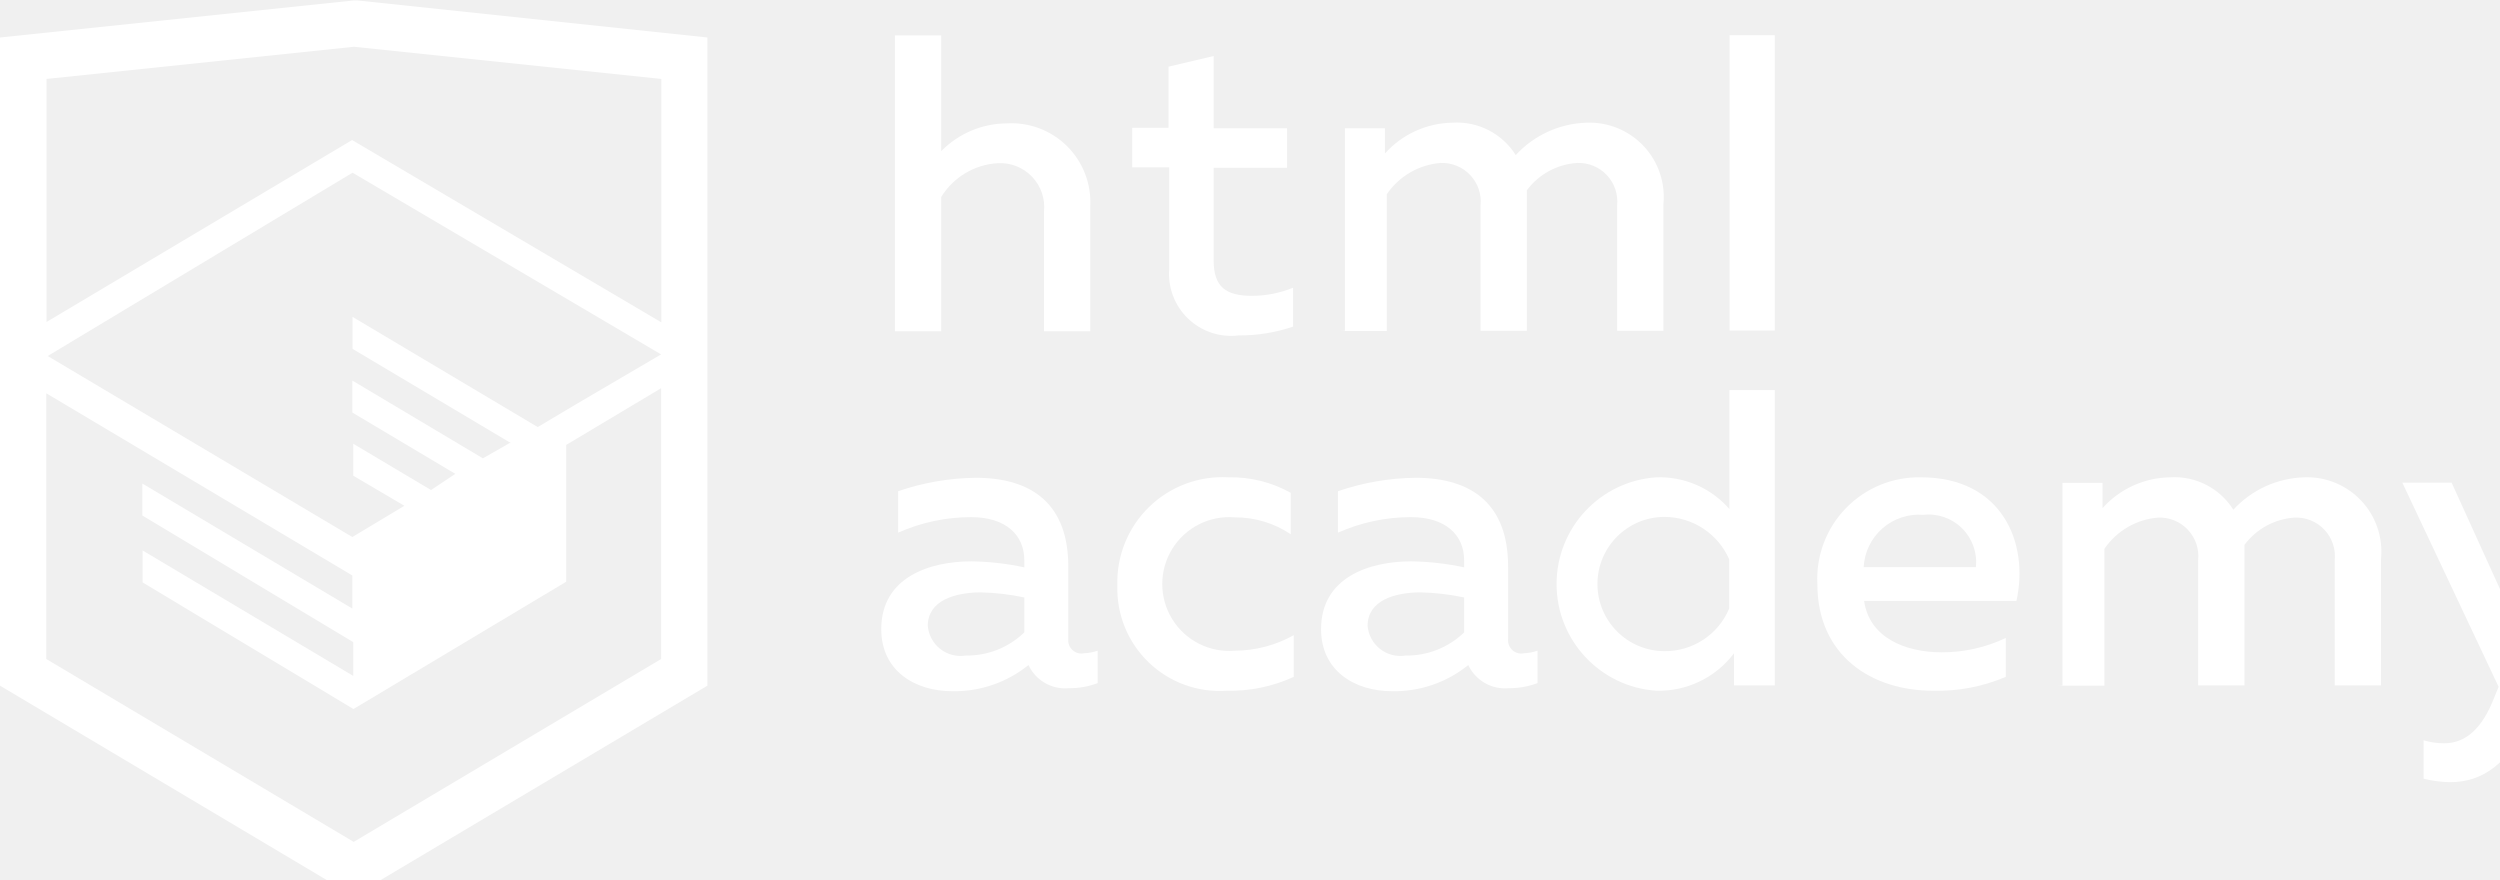
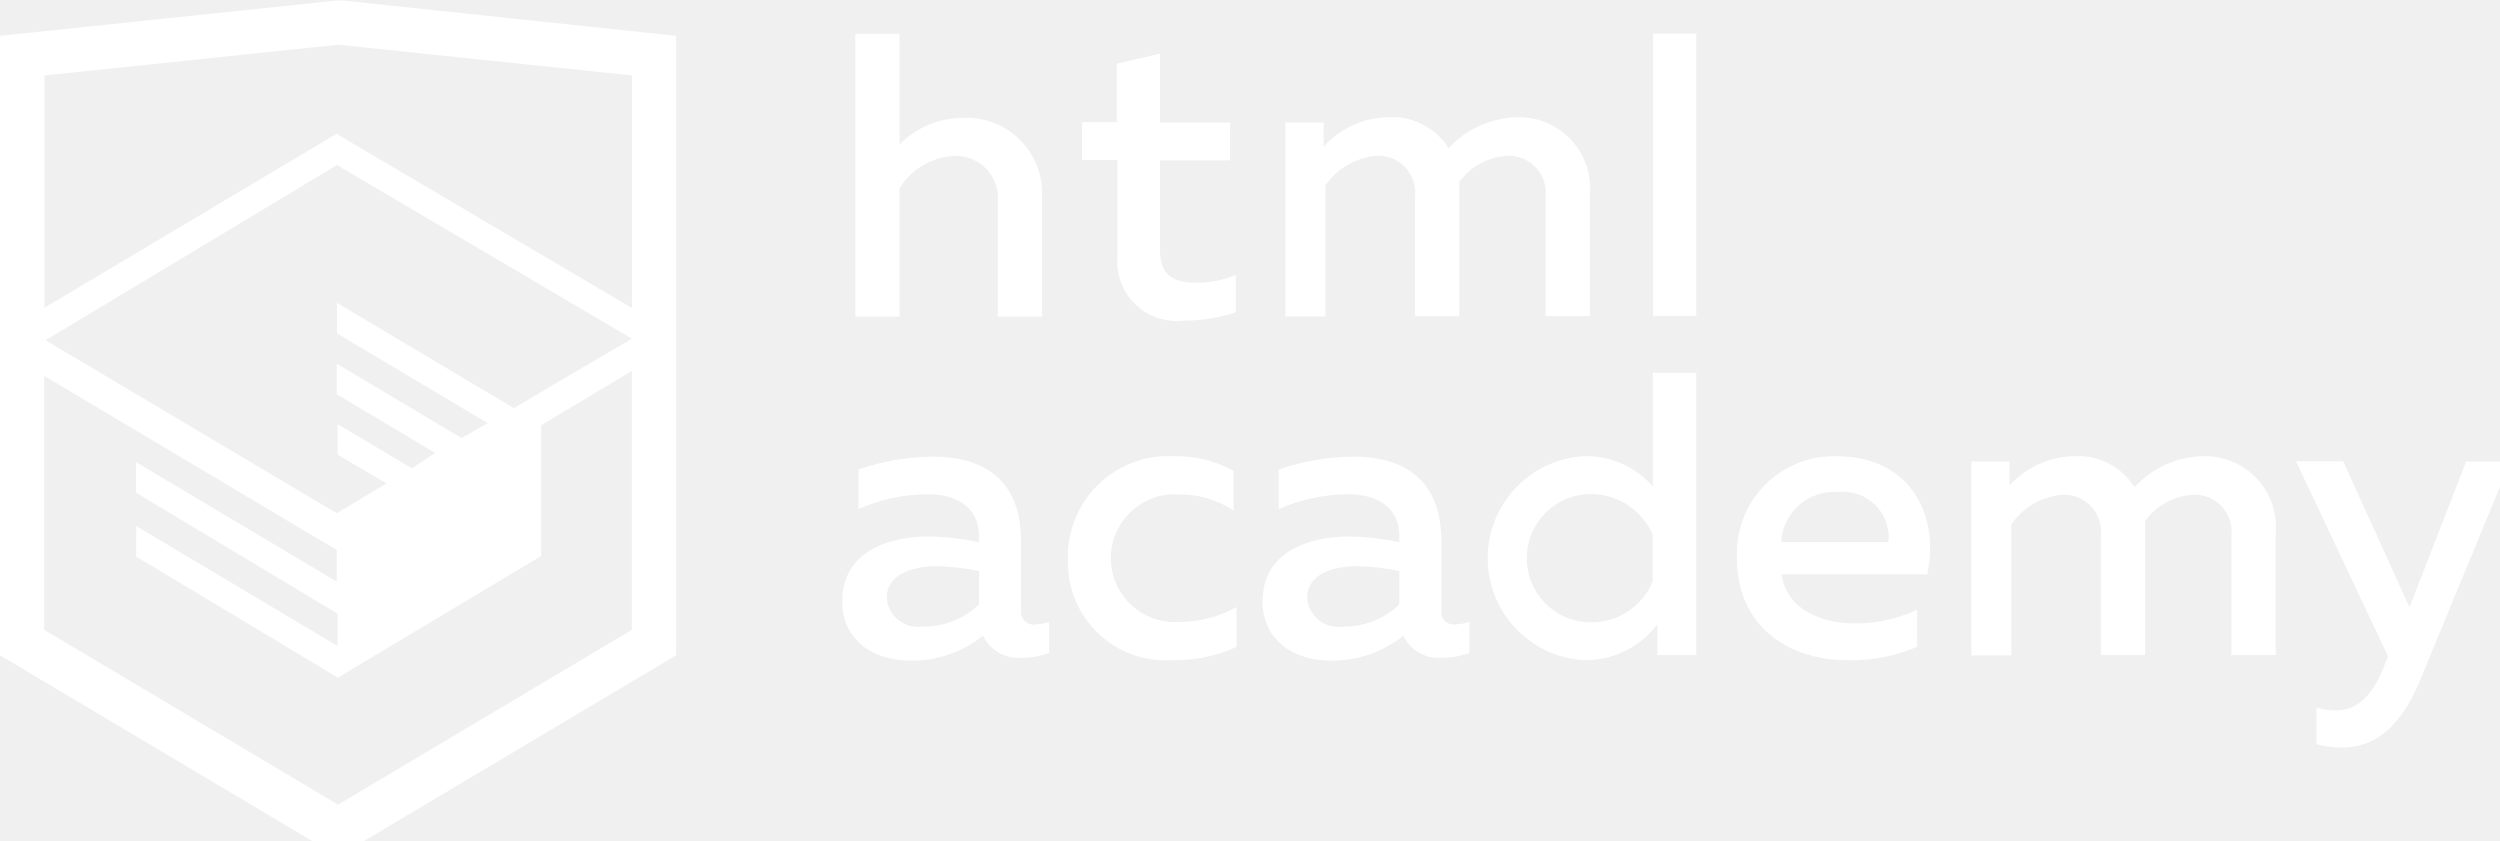
- <svg xmlns="http://www.w3.org/2000/svg" id="Layer_1" data-name="Layer 1" viewBox="0 0 108 38">
+ <svg xmlns="http://www.w3.org/2000/svg" id="Layer_1" data-name="Layer 1" viewBox="0 0 113 38">
  <path d="M401.93,351.51a2.07,2.07,0,0,0,.58-0.11v1.4a3.41,3.41,0,0,1-1.24.22,1.75,1.75,0,0,1-1.75-1,5.08,5.08,0,0,1-3.3,1.13c-1.59,0-3.06-.87-3.06-2.68,0-2.24,2.08-2.93,3.9-2.93a11.63,11.63,0,0,1,2.28.26v-0.31c0-1.09-.8-1.86-2.3-1.86a7.79,7.79,0,0,0-3.15.67v-1.79a10.72,10.72,0,0,1,3.35-.58c2.48,0,4,1.18,4,3.83v3.14A0.57,0.57,0,0,0,401.93,351.51Zm-6.76-1.19a1.42,1.42,0,0,0,1.64,1.29,3.56,3.56,0,0,0,2.53-1V349.1a10.21,10.21,0,0,0-1.9-.22C396.34,348.89,395.17,349.23,395.17,350.33Z" transform="translate(-355.09 -323.29)" fill="#fff" />
  <path d="M408.15,343.91a5.29,5.29,0,0,1,2.7.67v1.79a4.28,4.28,0,0,0-2.42-.73,2.89,2.89,0,1,0,0,5.76,5.26,5.26,0,0,0,2.55-.67v1.8a6.58,6.58,0,0,1-2.9.6,4.42,4.42,0,0,1-4.72-4.54A4.54,4.54,0,0,1,408.15,343.91Z" transform="translate(-355.09 -323.29)" fill="#fff" />
  <path d="M420.93,351.51a2.07,2.07,0,0,0,.58-0.11v1.4a3.41,3.41,0,0,1-1.24.22,1.75,1.75,0,0,1-1.75-1,5.08,5.08,0,0,1-3.3,1.13c-1.59,0-3.06-.87-3.06-2.68,0-2.24,2.08-2.93,3.9-2.93a11.63,11.63,0,0,1,2.28.26v-0.31c0-1.09-.8-1.86-2.3-1.86a7.79,7.79,0,0,0-3.15.67v-1.79a10.72,10.72,0,0,1,3.35-.58c2.48,0,4,1.18,4,3.83v3.14A0.57,0.57,0,0,0,420.93,351.51Zm-6.76-1.19a1.42,1.42,0,0,0,1.64,1.29,3.56,3.56,0,0,0,2.53-1V349.1a10.21,10.21,0,0,0-1.9-.22C415.33,348.89,414.17,349.23,414.17,350.33Z" transform="translate(-355.09 -323.29)" fill="#fff" />
  <path d="M431.76,340.14V352.9H430v-1.39a4.07,4.07,0,0,1-3.35,1.62,4.62,4.62,0,0,1,0-9.22,4,4,0,0,1,3.15,1.37v-5.14h2ZM427,345.62a2.9,2.9,0,0,0,0,5.8,3,3,0,0,0,2.79-1.84v-2.13A3.06,3.06,0,0,0,427,345.62Z" transform="translate(-355.09 -323.29)" fill="#fff" />
  <path d="M438.08,343.91c3.48,0,4.68,2.81,4.12,5.34h-6.58c0.22,1.57,1.75,2.22,3.35,2.22a6.41,6.41,0,0,0,2.77-.62v1.68a7.5,7.5,0,0,1-3.14.6c-2.68,0-5-1.53-5-4.61A4.39,4.39,0,0,1,438.08,343.91Zm0.09,1.62a2.39,2.39,0,0,0-2.57,2.26h4.85A2.06,2.06,0,0,0,438.17,345.53Z" transform="translate(-355.09 -323.29)" fill="#fff" />
  <path d="M444.19,352.9v-8.75h1.73v1.09a4,4,0,0,1,2.92-1.33,3,3,0,0,1,2.73,1.4,4.33,4.33,0,0,1,3.06-1.4,3.21,3.21,0,0,1,3.32,3.52v5.47h-2v-5.41a1.67,1.67,0,0,0-1.73-1.84,2.94,2.94,0,0,0-2.17,1.18c0,0.2,0,.4,0,0.6v5.47h-2v-5.41a1.67,1.67,0,0,0-1.73-1.84,3.11,3.11,0,0,0-2.32,1.35v5.91h-2Z" transform="translate(-355.09 -323.29)" fill="#fff" />
  <path d="M466.56,344.15h2l-4.1,9.93c-0.95,2.28-2.19,3-3.52,3a5,5,0,0,1-1.15-.15v-1.66a3,3,0,0,0,.89.13c0.95,0,1.66-.67,2.17-2l0.18-.44-4.16-8.82H461l3,6.6Z" transform="translate(-355.09 -323.29)" fill="#fff" />
  <path d="M395.75,324.82v5a4,4,0,0,1,2.83-1.2,3.41,3.41,0,0,1,3.61,3.57v5.41h-2v-5.16a1.9,1.9,0,0,0-2-2.1,3.08,3.08,0,0,0-2.44,1.46v5.8h-2V324.82h2Z" transform="translate(-355.09 -323.29)" fill="#fff" />
  <path d="M407.52,325.71v3.12h3.17v1.71h-3.17v4c0,1.15.53,1.53,1.66,1.53a4.71,4.71,0,0,0,1.77-.35v1.68a7.14,7.14,0,0,1-2.35.38,2.68,2.68,0,0,1-3-2.88v-4.38H404v-1.71h1.57v-2.64Z" transform="translate(-355.09 -323.29)" fill="#fff" />
  <path d="M413.19,337.58v-8.75h1.73v1.09a4,4,0,0,1,2.92-1.33,3,3,0,0,1,2.73,1.4,4.33,4.33,0,0,1,3.06-1.4,3.21,3.21,0,0,1,3.32,3.52v5.47h-2v-5.41a1.67,1.67,0,0,0-1.73-1.84,2.94,2.94,0,0,0-2.17,1.18c0,0.2,0,.4,0,0.6v5.47h-2v-5.41a1.67,1.67,0,0,0-1.73-1.84,3.11,3.11,0,0,0-2.32,1.35v5.91h-2Z" transform="translate(-355.09 -323.29)" fill="#fff" />
  <rect x="74.72" y="1.52" width="1.95" height="12.76" fill="#fff" />
  <path d="M370.53,323.31l-0.16,0-15.28,1.6v28L370.37,362l15.28-9.09v-28Zm13.12,28.45-13.28,7.9-13.28-7.9V340.28l13.22,7.87,0,1.43-9.07-5.4v1.38l9.11,5.47,0,1.46-9.1-5.42v1.38l9.11,5.47h0l9.19-5.5v-1.39h0v-4.52l4.1-2.45v11.67Zm0-13.16L380,340.74h0l-1.68,1-8-4.76v1.38l6.84,4.07-0.06,0-0.15.09-1,.57-5.64-3.36v1.38l4.45,2.65-1.05.7,0,0-3.36-2v1.38l2.21,1.3-2.25,1.35-13.16-7.82,13.17-7.92h0Zm0-1.39-13.35-7.87h0l-13.2,7.86v-10.5l13.28-1.39,13.28,1.39v10.51Z" transform="translate(-355.09 -323.29)" fill="#fff" />
</svg>
